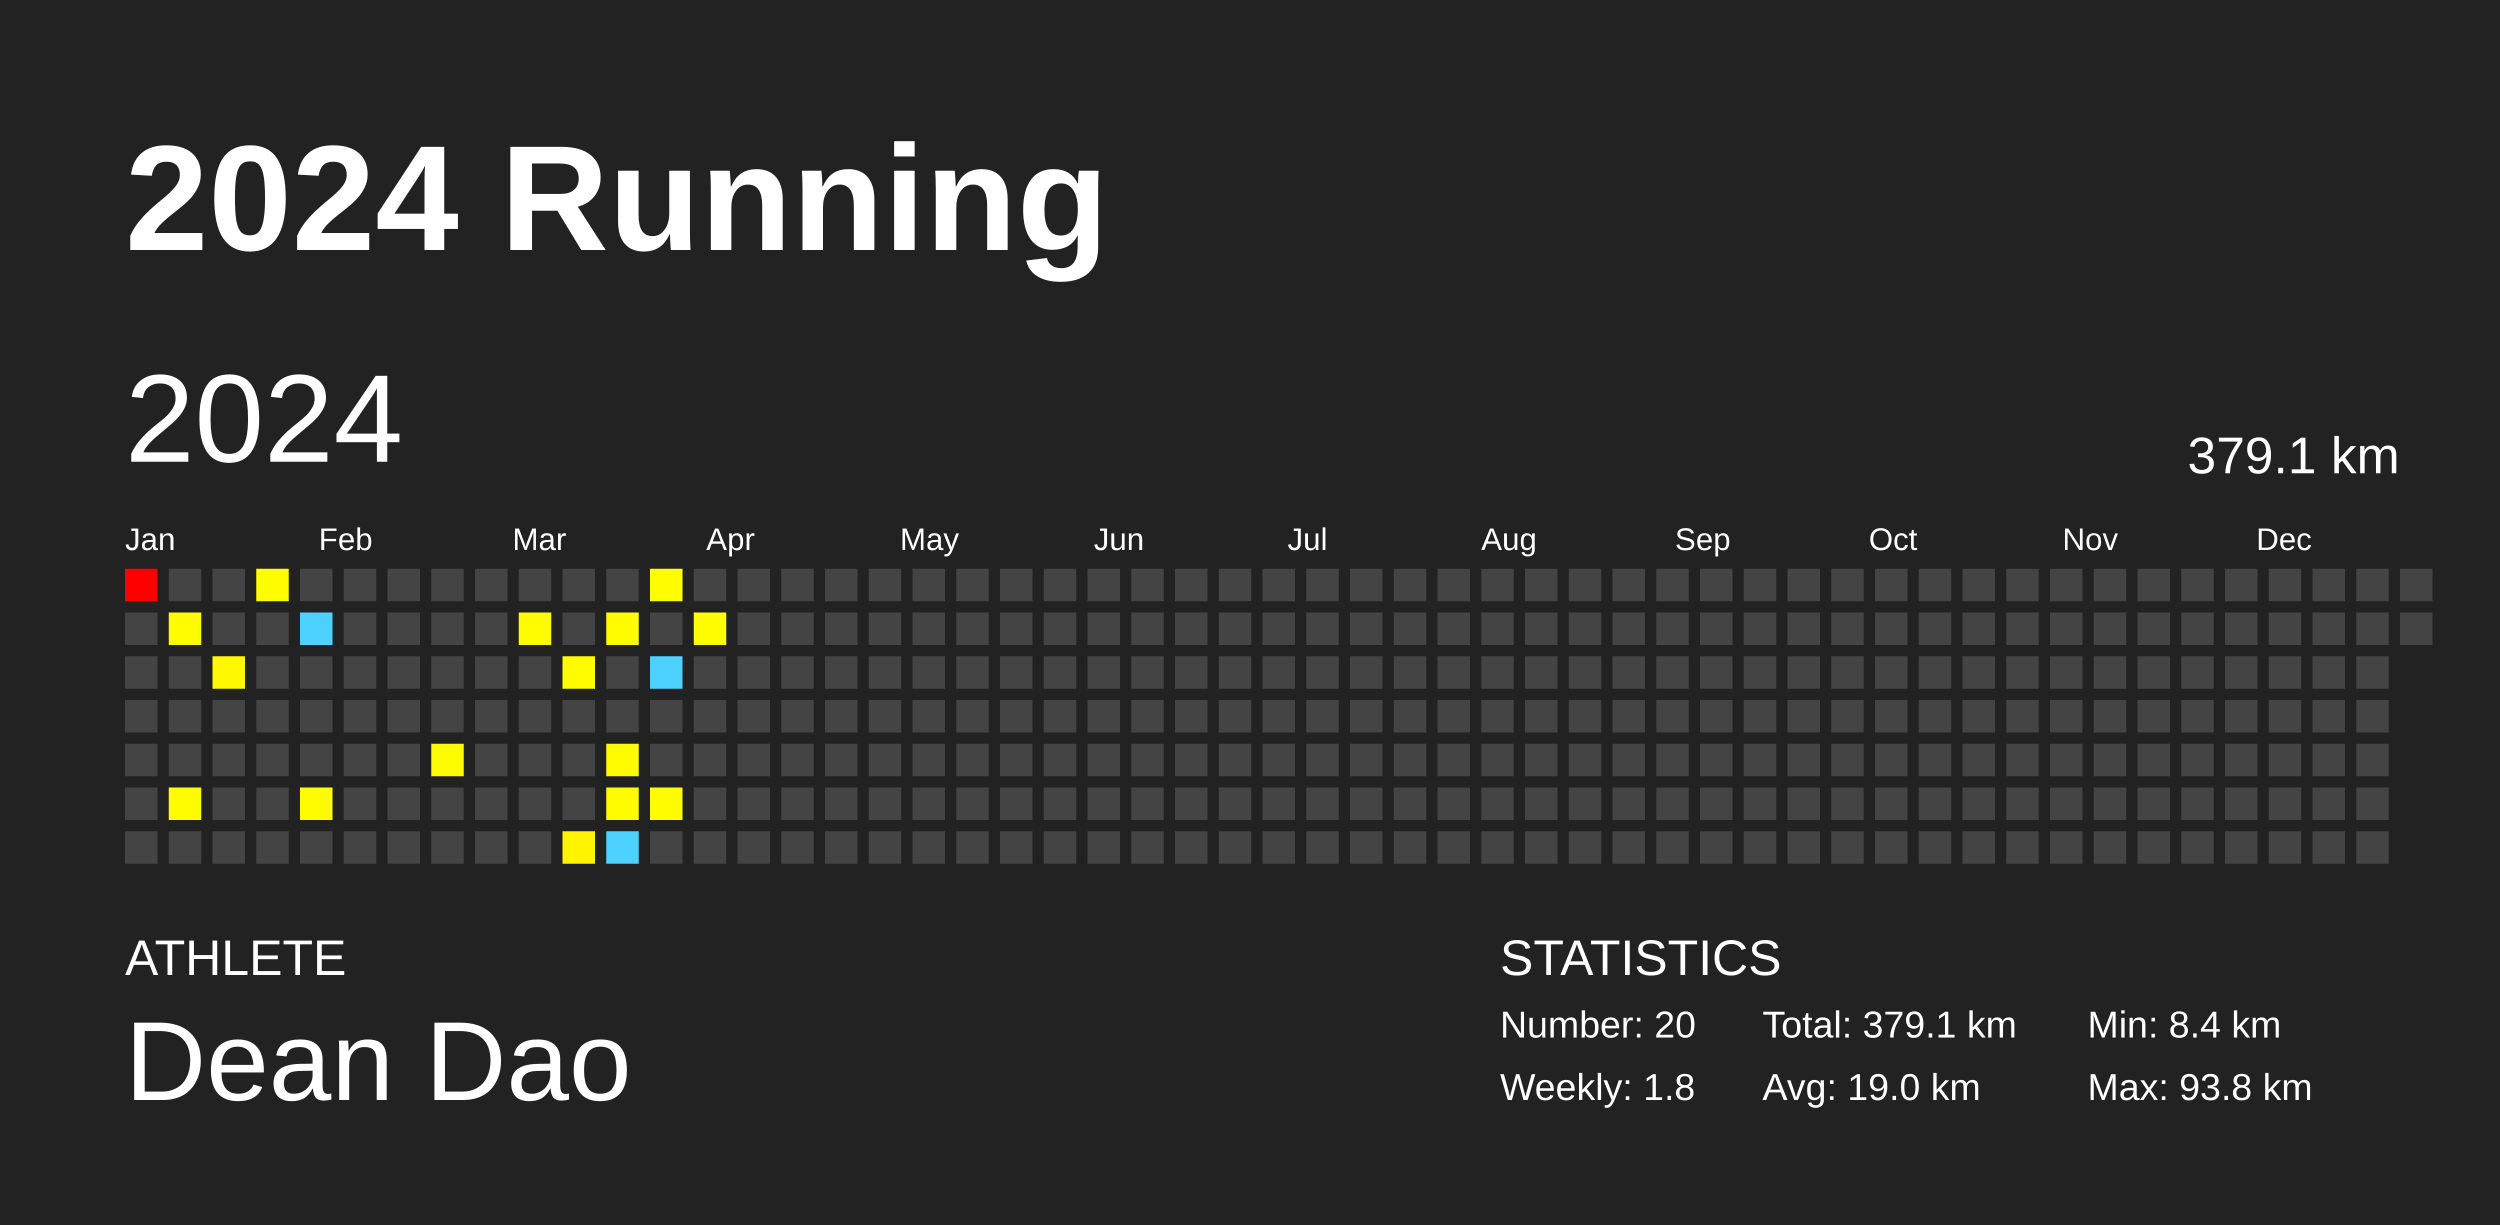
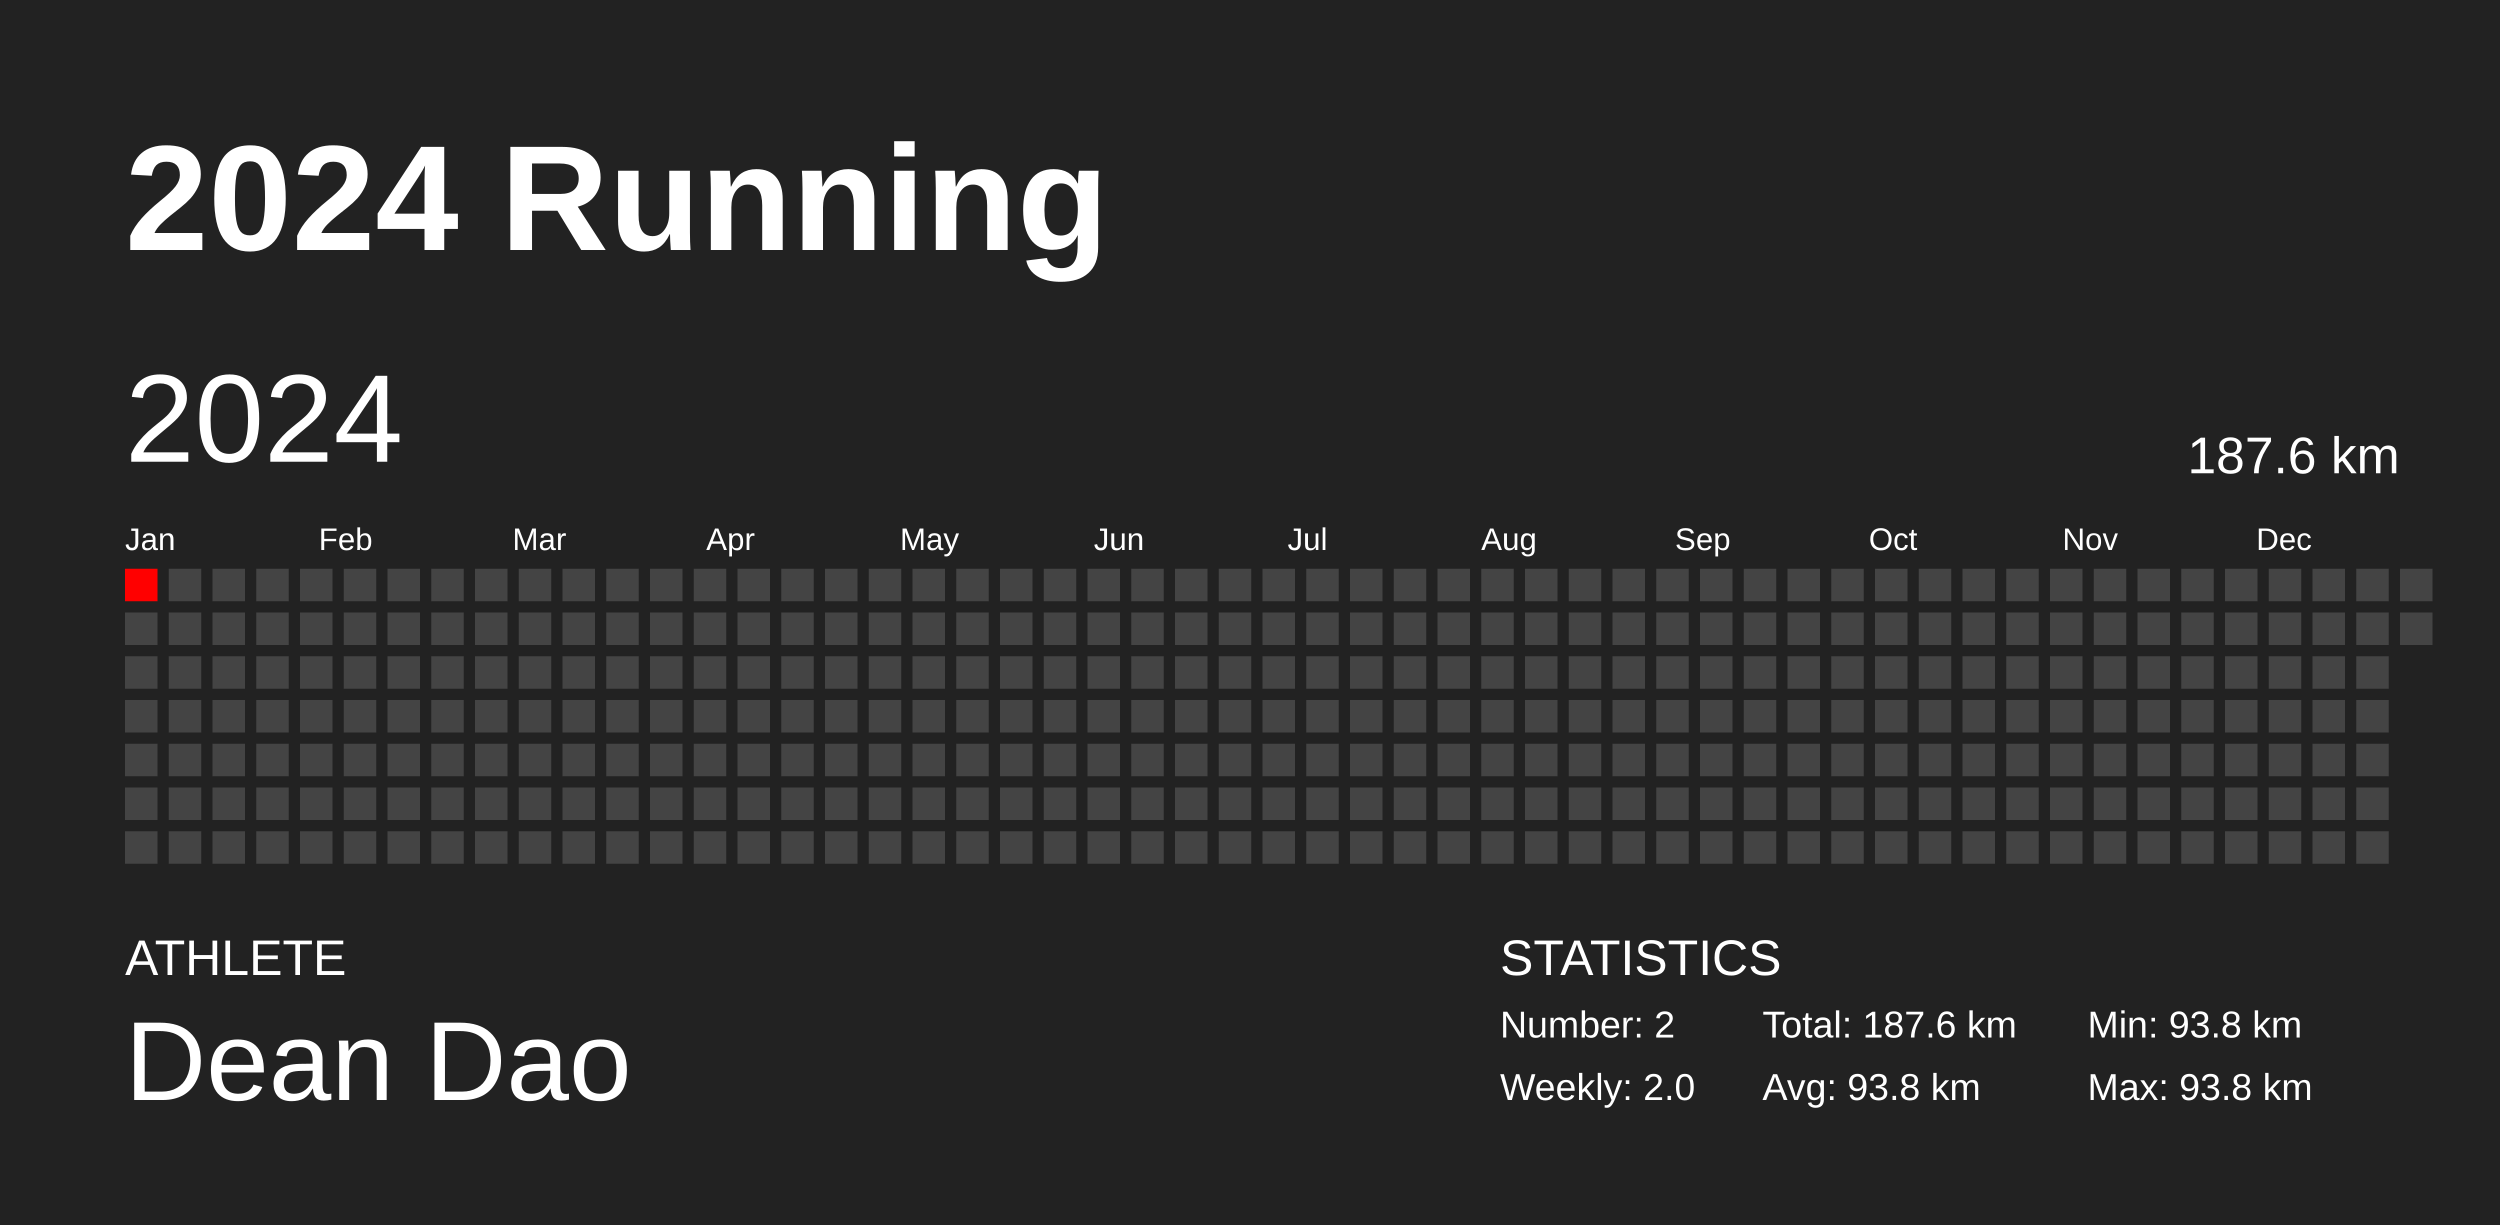
<svg xmlns="http://www.w3.org/2000/svg" baseProfile="full" height="98mm" version="1.1" viewBox="0,0,200,98" width="200mm">
  <defs />
  <rect fill="#222222" height="98" width="200" x="0" y="0" />
  <text fill="#FFFFFF" style="font-size:12px; font-family:Arial; font-weight:bold;" x="10" y="20">2024 Running</text>
  <text fill="#FFFFFF" style="font-size:4px; font-family:Arial" x="10" y="78">ATHLETE</text>
  <text fill="#FFFFFF" style="font-size:9px; font-family:Arial" x="10" y="88">Dean Dao</text>
  <text fill="#FFFFFF" style="font-size:4px; font-family:Arial" x="120" y="78">STATISTICS</text>
-   <text fill="#FFFFFF" style="font-size:3px; font-family:Arial" x="120" y="83">Number: 20</text>
-   <text fill="#FFFFFF" style="font-size:3px; font-family:Arial" x="120" y="88">Weekly: 1.8</text>
-   <text fill="#FFFFFF" style="font-size:3px; font-family:Arial" x="141" y="83">Total: 379.1 km</text>
-   <text fill="#FFFFFF" style="font-size:3px; font-family:Arial" x="141" y="88">Avg: 19.0 km</text>
-   <text fill="#FFFFFF" style="font-size:3px; font-family:Arial" x="167" y="83">Min: 8.4 km</text>
+   <text fill="#FFFFFF" style="font-size:3px; font-family:Arial" x="120" y="83">Number: 2</text>
+   <text fill="#FFFFFF" style="font-size:3px; font-family:Arial" x="120" y="88">Weekly: 2.0</text>
+   <text fill="#FFFFFF" style="font-size:3px; font-family:Arial" x="141" y="83">Total: 187.6 km</text>
+   <text fill="#FFFFFF" style="font-size:3px; font-family:Arial" x="141" y="88">Avg: 93.8 km</text>
+   <text fill="#FFFFFF" style="font-size:3px; font-family:Arial" x="167" y="83">Min: 93.8 km</text>
  <text fill="#FFFFFF" style="font-size:3px; font-family:Arial" x="167" y="88">Max: 93.8 km</text>
  <text dominant-baseline="hanging" fill="#FFFFFF" style="font-size:10.0px; font-family:Arial;" x="10" y="30">2024</text>
-   <text dominant-baseline="hanging" fill="#FFFFFF" style="font-size:4.125px; font-family:Arial;" x="175" y="35">379.1 km</text>
+   <text dominant-baseline="hanging" fill="#FFFFFF" style="font-size:4.125px; font-family:Arial;" x="175" y="35">187.6 km</text>
  <text fill="#FFFFFF" style="font-size:2.5px; font-family:Arial" x="10.0" y="44">Jan</text>
  <text fill="#FFFFFF" style="font-size:2.5px; font-family:Arial" x="25.5" y="44">Feb</text>
  <text fill="#FFFFFF" style="font-size:2.5px; font-family:Arial" x="41.0" y="44">Mar</text>
  <text fill="#FFFFFF" style="font-size:2.5px; font-family:Arial" x="56.5" y="44">Apr</text>
  <text fill="#FFFFFF" style="font-size:2.5px; font-family:Arial" x="72.0" y="44">May</text>
  <text fill="#FFFFFF" style="font-size:2.5px; font-family:Arial" x="87.5" y="44">Jun</text>
  <text fill="#FFFFFF" style="font-size:2.5px; font-family:Arial" x="103.0" y="44">Jul</text>
  <text fill="#FFFFFF" style="font-size:2.5px; font-family:Arial" x="118.5" y="44">Aug</text>
  <text fill="#FFFFFF" style="font-size:2.5px; font-family:Arial" x="134.0" y="44">Sep</text>
  <text fill="#FFFFFF" style="font-size:2.5px; font-family:Arial" x="149.5" y="44">Oct</text>
  <text fill="#FFFFFF" style="font-size:2.5px; font-family:Arial" x="165.0" y="44">Nov</text>
  <text fill="#FFFFFF" style="font-size:2.5px; font-family:Arial" x="180.5" y="44">Dec</text>
  <rect fill="red" height="2.6" width="2.6" x="10.0" y="45.5" />
  <rect fill="#444444" height="2.6" width="2.6" x="10.0" y="49.0" />
  <rect fill="#444444" height="2.6" width="2.6" x="10.0" y="52.5" />
  <rect fill="#444444" height="2.6" width="2.6" x="10.0" y="56.0" />
  <rect fill="#444444" height="2.6" width="2.6" x="10.0" y="59.5" />
  <rect fill="#444444" height="2.6" width="2.6" x="10.0" y="63.0" />
  <rect fill="#444444" height="2.6" width="2.6" x="10.0" y="66.5" />
  <rect fill="#444444" height="2.6" width="2.6" x="13.5" y="45.5" />
-   <rect fill="#fffc00" height="2.6" width="2.6" x="13.5" y="49.0" />
+   <rect fill="#444444" height="2.6" width="2.6" x="13.5" y="49.0" />
  <rect fill="#444444" height="2.6" width="2.6" x="13.5" y="52.5" />
  <rect fill="#444444" height="2.6" width="2.6" x="13.5" y="56.0" />
  <rect fill="#444444" height="2.6" width="2.6" x="13.5" y="59.5" />
-   <rect fill="#fffb00" height="2.6" width="2.6" x="13.5" y="63.0" />
+   <rect fill="#444444" height="2.6" width="2.6" x="13.5" y="63.0" />
  <rect fill="#444444" height="2.6" width="2.6" x="13.5" y="66.5" />
  <rect fill="#444444" height="2.6" width="2.6" x="17.0" y="45.5" />
  <rect fill="#444444" height="2.6" width="2.6" x="17.0" y="49.0" />
-   <rect fill="#fff800" height="2.6" width="2.6" x="17.0" y="52.5" />
+   <rect fill="#444444" height="2.6" width="2.6" x="17.0" y="52.5" />
  <rect fill="#444444" height="2.6" width="2.6" x="17.0" y="56.0" />
  <rect fill="#444444" height="2.6" width="2.6" x="17.0" y="59.5" />
  <rect fill="#444444" height="2.6" width="2.6" x="17.0" y="63.0" />
  <rect fill="#444444" height="2.6" width="2.6" x="17.0" y="66.5" />
-   <rect fill="#fffd00" height="2.6" width="2.6" x="20.5" y="45.5" />
+   <rect fill="#444444" height="2.6" width="2.6" x="20.5" y="45.5" />
  <rect fill="#444444" height="2.6" width="2.6" x="20.5" y="49.0" />
  <rect fill="#444444" height="2.6" width="2.6" x="20.5" y="52.5" />
  <rect fill="#444444" height="2.6" width="2.6" x="20.5" y="56.0" />
  <rect fill="#444444" height="2.6" width="2.6" x="20.5" y="59.5" />
  <rect fill="#444444" height="2.6" width="2.6" x="20.5" y="63.0" />
  <rect fill="#444444" height="2.6" width="2.6" x="20.5" y="66.5" />
  <rect fill="#444444" height="2.6" width="2.6" x="24.0" y="45.5" />
-   <rect fill="#4dd2ff" height="2.6" width="2.6" x="24.0" y="49.0" />
+   <rect fill="#444444" height="2.6" width="2.6" x="24.0" y="49.0" />
  <rect fill="#444444" height="2.6" width="2.6" x="24.0" y="52.5" />
  <rect fill="#444444" height="2.6" width="2.6" x="24.0" y="56.0" />
  <rect fill="#444444" height="2.6" width="2.6" x="24.0" y="59.5" />
-   <rect fill="#fffc00" height="2.6" width="2.6" x="24.0" y="63.0" />
+   <rect fill="#444444" height="2.6" width="2.6" x="24.0" y="63.0" />
  <rect fill="#444444" height="2.6" width="2.6" x="24.0" y="66.5" />
  <rect fill="#444444" height="2.6" width="2.6" x="27.5" y="45.5" />
  <rect fill="#444444" height="2.6" width="2.6" x="27.5" y="49.0" />
  <rect fill="#444444" height="2.6" width="2.6" x="27.5" y="52.5" />
  <rect fill="#444444" height="2.6" width="2.6" x="27.5" y="56.0" />
  <rect fill="#444444" height="2.6" width="2.6" x="27.5" y="59.5" />
  <rect fill="#444444" height="2.6" width="2.6" x="27.5" y="63.0" />
  <rect fill="#444444" height="2.6" width="2.6" x="27.5" y="66.5" />
  <rect fill="#444444" height="2.6" width="2.6" x="31.0" y="45.5" />
  <rect fill="#444444" height="2.6" width="2.6" x="31.0" y="49.0" />
  <rect fill="#444444" height="2.6" width="2.6" x="31.0" y="52.5" />
  <rect fill="#444444" height="2.6" width="2.6" x="31.0" y="56.0" />
  <rect fill="#444444" height="2.6" width="2.6" x="31.0" y="59.5" />
  <rect fill="#444444" height="2.6" width="2.6" x="31.0" y="63.0" />
  <rect fill="#444444" height="2.6" width="2.6" x="31.0" y="66.5" />
  <rect fill="#444444" height="2.6" width="2.6" x="34.5" y="45.5" />
  <rect fill="#444444" height="2.6" width="2.6" x="34.5" y="49.0" />
  <rect fill="#444444" height="2.6" width="2.6" x="34.5" y="52.5" />
  <rect fill="#444444" height="2.6" width="2.6" x="34.5" y="56.0" />
-   <rect fill="#fffc00" height="2.6" width="2.6" x="34.5" y="59.5" />
+   <rect fill="#444444" height="2.6" width="2.6" x="34.5" y="59.5" />
  <rect fill="#444444" height="2.6" width="2.6" x="34.5" y="63.0" />
  <rect fill="#444444" height="2.6" width="2.6" x="34.5" y="66.5" />
  <rect fill="#444444" height="2.6" width="2.6" x="38.0" y="45.5" />
  <rect fill="#444444" height="2.6" width="2.6" x="38.0" y="49.0" />
  <rect fill="#444444" height="2.6" width="2.6" x="38.0" y="52.5" />
  <rect fill="#444444" height="2.6" width="2.6" x="38.0" y="56.0" />
  <rect fill="#444444" height="2.6" width="2.6" x="38.0" y="59.5" />
  <rect fill="#444444" height="2.6" width="2.6" x="38.0" y="63.0" />
  <rect fill="#444444" height="2.6" width="2.6" x="38.0" y="66.5" />
  <rect fill="#444444" height="2.6" width="2.6" x="41.5" y="45.5" />
-   <rect fill="#fffc00" height="2.6" width="2.6" x="41.5" y="49.0" />
+   <rect fill="#444444" height="2.6" width="2.6" x="41.5" y="49.0" />
  <rect fill="#444444" height="2.6" width="2.6" x="41.5" y="52.5" />
  <rect fill="#444444" height="2.6" width="2.6" x="41.5" y="56.0" />
  <rect fill="#444444" height="2.6" width="2.6" x="41.5" y="59.5" />
  <rect fill="#444444" height="2.6" width="2.6" x="41.5" y="63.0" />
  <rect fill="#444444" height="2.6" width="2.6" x="41.5" y="66.5" />
  <rect fill="#444444" height="2.6" width="2.6" x="45.0" y="45.5" />
  <rect fill="#444444" height="2.6" width="2.6" x="45.0" y="49.0" />
-   <rect fill="#fffc00" height="2.6" width="2.6" x="45.0" y="52.5" />
+   <rect fill="#444444" height="2.6" width="2.6" x="45.0" y="52.5" />
  <rect fill="#444444" height="2.6" width="2.6" x="45.0" y="56.0" />
  <rect fill="#444444" height="2.6" width="2.6" x="45.0" y="59.5" />
  <rect fill="#444444" height="2.6" width="2.6" x="45.0" y="63.0" />
-   <rect fill="#fff400" height="2.6" width="2.6" x="45.0" y="66.5" />
+   <rect fill="#444444" height="2.6" width="2.6" x="45.0" y="66.5" />
  <rect fill="#444444" height="2.6" width="2.6" x="48.5" y="45.5" />
-   <rect fill="#fffc00" height="2.6" width="2.6" x="48.5" y="49.0" />
+   <rect fill="#444444" height="2.6" width="2.6" x="48.5" y="49.0" />
  <rect fill="#444444" height="2.6" width="2.6" x="48.5" y="52.5" />
  <rect fill="#444444" height="2.6" width="2.6" x="48.5" y="56.0" />
-   <rect fill="#fffc00" height="2.6" width="2.6" x="48.5" y="59.5" />
-   <rect fill="#fffc00" height="2.6" width="2.6" x="48.5" y="63.0" />
-   <rect fill="#4dd2ff" height="2.6" width="2.6" x="48.5" y="66.5" />
-   <rect fill="#fffd00" height="2.6" width="2.6" x="52.0" y="45.5" />
+   <rect fill="#444444" height="2.6" width="2.6" x="48.5" y="59.5" />
+   <rect fill="#444444" height="2.6" width="2.6" x="48.5" y="63.0" />
+   <rect fill="#444444" height="2.6" width="2.6" x="48.5" y="66.5" />
+   <rect fill="#444444" height="2.6" width="2.6" x="52.0" y="45.5" />
  <rect fill="#444444" height="2.6" width="2.6" x="52.0" y="49.0" />
-   <rect fill="#4dd2ff" height="2.6" width="2.6" x="52.0" y="52.5" />
+   <rect fill="#444444" height="2.6" width="2.6" x="52.0" y="52.5" />
  <rect fill="#444444" height="2.6" width="2.6" x="52.0" y="56.0" />
  <rect fill="#444444" height="2.6" width="2.6" x="52.0" y="59.5" />
-   <rect fill="#fffc00" height="2.6" width="2.6" x="52.0" y="63.0" />
+   <rect fill="#444444" height="2.6" width="2.6" x="52.0" y="63.0" />
  <rect fill="#444444" height="2.6" width="2.6" x="52.0" y="66.5" />
  <rect fill="#444444" height="2.6" width="2.6" x="55.5" y="45.5" />
-   <rect fill="#fffd00" height="2.6" width="2.6" x="55.5" y="49.0" />
+   <rect fill="#444444" height="2.6" width="2.6" x="55.5" y="49.0" />
  <rect fill="#444444" height="2.6" width="2.6" x="55.5" y="52.5" />
  <rect fill="#444444" height="2.6" width="2.6" x="55.5" y="56.0" />
  <rect fill="#444444" height="2.6" width="2.6" x="55.5" y="59.5" />
  <rect fill="#444444" height="2.6" width="2.6" x="55.5" y="63.0" />
  <rect fill="#444444" height="2.6" width="2.6" x="55.5" y="66.5" />
  <rect fill="#444444" height="2.6" width="2.6" x="59.0" y="45.5" />
  <rect fill="#444444" height="2.6" width="2.6" x="59.0" y="49.0" />
  <rect fill="#444444" height="2.6" width="2.6" x="59.0" y="52.5" />
  <rect fill="#444444" height="2.6" width="2.6" x="59.0" y="56.0" />
  <rect fill="#444444" height="2.6" width="2.6" x="59.0" y="59.5" />
  <rect fill="#444444" height="2.6" width="2.6" x="59.0" y="63.0" />
  <rect fill="#444444" height="2.6" width="2.6" x="59.0" y="66.5" />
  <rect fill="#444444" height="2.6" width="2.6" x="62.5" y="45.5" />
  <rect fill="#444444" height="2.6" width="2.6" x="62.5" y="49.0" />
  <rect fill="#444444" height="2.6" width="2.6" x="62.5" y="52.5" />
  <rect fill="#444444" height="2.6" width="2.6" x="62.5" y="56.0" />
  <rect fill="#444444" height="2.6" width="2.6" x="62.5" y="59.5" />
  <rect fill="#444444" height="2.6" width="2.6" x="62.5" y="63.0" />
  <rect fill="#444444" height="2.6" width="2.6" x="62.5" y="66.5" />
  <rect fill="#444444" height="2.6" width="2.6" x="66.0" y="45.5" />
  <rect fill="#444444" height="2.6" width="2.6" x="66.0" y="49.0" />
  <rect fill="#444444" height="2.6" width="2.6" x="66.0" y="52.5" />
  <rect fill="#444444" height="2.6" width="2.6" x="66.0" y="56.0" />
  <rect fill="#444444" height="2.6" width="2.6" x="66.0" y="59.5" />
  <rect fill="#444444" height="2.6" width="2.6" x="66.0" y="63.0" />
  <rect fill="#444444" height="2.6" width="2.6" x="66.0" y="66.5" />
  <rect fill="#444444" height="2.6" width="2.6" x="69.5" y="45.5" />
  <rect fill="#444444" height="2.6" width="2.6" x="69.5" y="49.0" />
  <rect fill="#444444" height="2.6" width="2.6" x="69.5" y="52.5" />
  <rect fill="#444444" height="2.6" width="2.6" x="69.5" y="56.0" />
  <rect fill="#444444" height="2.6" width="2.6" x="69.5" y="59.5" />
  <rect fill="#444444" height="2.6" width="2.6" x="69.5" y="63.0" />
  <rect fill="#444444" height="2.6" width="2.6" x="69.5" y="66.5" />
  <rect fill="#444444" height="2.6" width="2.6" x="73.0" y="45.5" />
  <rect fill="#444444" height="2.6" width="2.6" x="73.0" y="49.0" />
  <rect fill="#444444" height="2.6" width="2.6" x="73.0" y="52.5" />
  <rect fill="#444444" height="2.6" width="2.6" x="73.0" y="56.0" />
  <rect fill="#444444" height="2.6" width="2.6" x="73.0" y="59.5" />
  <rect fill="#444444" height="2.6" width="2.6" x="73.0" y="63.0" />
  <rect fill="#444444" height="2.6" width="2.6" x="73.0" y="66.5" />
  <rect fill="#444444" height="2.6" width="2.6" x="76.5" y="45.5" />
  <rect fill="#444444" height="2.6" width="2.6" x="76.5" y="49.0" />
  <rect fill="#444444" height="2.6" width="2.6" x="76.5" y="52.5" />
  <rect fill="#444444" height="2.6" width="2.6" x="76.5" y="56.0" />
  <rect fill="#444444" height="2.6" width="2.6" x="76.5" y="59.5" />
  <rect fill="#444444" height="2.6" width="2.6" x="76.5" y="63.0" />
  <rect fill="#444444" height="2.6" width="2.6" x="76.5" y="66.5" />
  <rect fill="#444444" height="2.6" width="2.6" x="80.0" y="45.5" />
  <rect fill="#444444" height="2.6" width="2.6" x="80.0" y="49.0" />
  <rect fill="#444444" height="2.6" width="2.6" x="80.0" y="52.5" />
  <rect fill="#444444" height="2.6" width="2.6" x="80.0" y="56.0" />
  <rect fill="#444444" height="2.6" width="2.6" x="80.0" y="59.5" />
  <rect fill="#444444" height="2.6" width="2.6" x="80.0" y="63.0" />
  <rect fill="#444444" height="2.6" width="2.6" x="80.0" y="66.5" />
  <rect fill="#444444" height="2.6" width="2.6" x="83.5" y="45.5" />
  <rect fill="#444444" height="2.6" width="2.6" x="83.5" y="49.0" />
  <rect fill="#444444" height="2.6" width="2.6" x="83.5" y="52.5" />
  <rect fill="#444444" height="2.6" width="2.6" x="83.5" y="56.0" />
  <rect fill="#444444" height="2.6" width="2.6" x="83.5" y="59.5" />
  <rect fill="#444444" height="2.6" width="2.6" x="83.5" y="63.0" />
  <rect fill="#444444" height="2.6" width="2.6" x="83.5" y="66.5" />
  <rect fill="#444444" height="2.6" width="2.6" x="87.0" y="45.5" />
  <rect fill="#444444" height="2.6" width="2.6" x="87.0" y="49.0" />
  <rect fill="#444444" height="2.6" width="2.6" x="87.0" y="52.5" />
  <rect fill="#444444" height="2.6" width="2.6" x="87.0" y="56.0" />
  <rect fill="#444444" height="2.6" width="2.6" x="87.0" y="59.5" />
  <rect fill="#444444" height="2.6" width="2.6" x="87.0" y="63.0" />
  <rect fill="#444444" height="2.6" width="2.6" x="87.0" y="66.5" />
  <rect fill="#444444" height="2.6" width="2.6" x="90.5" y="45.5" />
  <rect fill="#444444" height="2.6" width="2.6" x="90.5" y="49.0" />
  <rect fill="#444444" height="2.6" width="2.6" x="90.5" y="52.5" />
  <rect fill="#444444" height="2.6" width="2.6" x="90.5" y="56.0" />
  <rect fill="#444444" height="2.6" width="2.6" x="90.5" y="59.5" />
  <rect fill="#444444" height="2.6" width="2.6" x="90.5" y="63.0" />
  <rect fill="#444444" height="2.6" width="2.6" x="90.5" y="66.5" />
  <rect fill="#444444" height="2.6" width="2.6" x="94.0" y="45.5" />
  <rect fill="#444444" height="2.6" width="2.6" x="94.0" y="49.0" />
  <rect fill="#444444" height="2.6" width="2.6" x="94.0" y="52.5" />
  <rect fill="#444444" height="2.6" width="2.6" x="94.0" y="56.0" />
  <rect fill="#444444" height="2.6" width="2.6" x="94.0" y="59.5" />
  <rect fill="#444444" height="2.6" width="2.6" x="94.0" y="63.0" />
  <rect fill="#444444" height="2.6" width="2.6" x="94.0" y="66.5" />
  <rect fill="#444444" height="2.6" width="2.6" x="97.5" y="45.5" />
  <rect fill="#444444" height="2.6" width="2.6" x="97.5" y="49.0" />
  <rect fill="#444444" height="2.6" width="2.6" x="97.5" y="52.5" />
  <rect fill="#444444" height="2.6" width="2.6" x="97.5" y="56.0" />
  <rect fill="#444444" height="2.6" width="2.6" x="97.5" y="59.5" />
  <rect fill="#444444" height="2.6" width="2.6" x="97.5" y="63.0" />
  <rect fill="#444444" height="2.6" width="2.6" x="97.5" y="66.5" />
  <rect fill="#444444" height="2.6" width="2.6" x="101.0" y="45.5" />
  <rect fill="#444444" height="2.6" width="2.6" x="101.0" y="49.0" />
  <rect fill="#444444" height="2.6" width="2.6" x="101.0" y="52.5" />
  <rect fill="#444444" height="2.6" width="2.6" x="101.0" y="56.0" />
  <rect fill="#444444" height="2.6" width="2.6" x="101.0" y="59.5" />
  <rect fill="#444444" height="2.6" width="2.6" x="101.0" y="63.0" />
  <rect fill="#444444" height="2.6" width="2.6" x="101.0" y="66.5" />
  <rect fill="#444444" height="2.6" width="2.6" x="104.5" y="45.5" />
  <rect fill="#444444" height="2.6" width="2.6" x="104.5" y="49.0" />
  <rect fill="#444444" height="2.6" width="2.6" x="104.5" y="52.5" />
  <rect fill="#444444" height="2.6" width="2.6" x="104.5" y="56.0" />
  <rect fill="#444444" height="2.6" width="2.6" x="104.5" y="59.5" />
  <rect fill="#444444" height="2.6" width="2.6" x="104.5" y="63.0" />
  <rect fill="#444444" height="2.6" width="2.6" x="104.5" y="66.5" />
  <rect fill="#444444" height="2.6" width="2.6" x="108.0" y="45.5" />
  <rect fill="#444444" height="2.6" width="2.6" x="108.0" y="49.0" />
  <rect fill="#444444" height="2.6" width="2.6" x="108.0" y="52.5" />
  <rect fill="#444444" height="2.6" width="2.6" x="108.0" y="56.0" />
  <rect fill="#444444" height="2.6" width="2.6" x="108.0" y="59.5" />
  <rect fill="#444444" height="2.6" width="2.6" x="108.0" y="63.0" />
  <rect fill="#444444" height="2.6" width="2.6" x="108.0" y="66.5" />
  <rect fill="#444444" height="2.6" width="2.6" x="111.5" y="45.5" />
  <rect fill="#444444" height="2.6" width="2.6" x="111.5" y="49.0" />
  <rect fill="#444444" height="2.6" width="2.6" x="111.5" y="52.5" />
  <rect fill="#444444" height="2.6" width="2.6" x="111.5" y="56.0" />
  <rect fill="#444444" height="2.6" width="2.6" x="111.5" y="59.5" />
  <rect fill="#444444" height="2.6" width="2.6" x="111.5" y="63.0" />
  <rect fill="#444444" height="2.6" width="2.6" x="111.5" y="66.5" />
  <rect fill="#444444" height="2.6" width="2.6" x="115.0" y="45.5" />
  <rect fill="#444444" height="2.6" width="2.6" x="115.0" y="49.0" />
  <rect fill="#444444" height="2.6" width="2.6" x="115.0" y="52.5" />
  <rect fill="#444444" height="2.6" width="2.6" x="115.0" y="56.0" />
  <rect fill="#444444" height="2.6" width="2.6" x="115.0" y="59.5" />
  <rect fill="#444444" height="2.6" width="2.6" x="115.0" y="63.0" />
  <rect fill="#444444" height="2.6" width="2.6" x="115.0" y="66.5" />
  <rect fill="#444444" height="2.6" width="2.6" x="118.5" y="45.5" />
  <rect fill="#444444" height="2.6" width="2.6" x="118.5" y="49.0" />
  <rect fill="#444444" height="2.6" width="2.6" x="118.5" y="52.5" />
  <rect fill="#444444" height="2.6" width="2.6" x="118.5" y="56.0" />
  <rect fill="#444444" height="2.6" width="2.6" x="118.5" y="59.5" />
  <rect fill="#444444" height="2.6" width="2.6" x="118.5" y="63.0" />
  <rect fill="#444444" height="2.6" width="2.6" x="118.5" y="66.5" />
  <rect fill="#444444" height="2.6" width="2.6" x="122.0" y="45.5" />
  <rect fill="#444444" height="2.6" width="2.6" x="122.0" y="49.0" />
  <rect fill="#444444" height="2.6" width="2.6" x="122.0" y="52.5" />
  <rect fill="#444444" height="2.6" width="2.6" x="122.0" y="56.0" />
  <rect fill="#444444" height="2.6" width="2.6" x="122.0" y="59.5" />
  <rect fill="#444444" height="2.6" width="2.6" x="122.0" y="63.0" />
  <rect fill="#444444" height="2.6" width="2.6" x="122.0" y="66.5" />
  <rect fill="#444444" height="2.6" width="2.6" x="125.5" y="45.5" />
  <rect fill="#444444" height="2.6" width="2.6" x="125.5" y="49.0" />
  <rect fill="#444444" height="2.6" width="2.6" x="125.5" y="52.5" />
  <rect fill="#444444" height="2.6" width="2.6" x="125.5" y="56.0" />
  <rect fill="#444444" height="2.6" width="2.6" x="125.5" y="59.5" />
  <rect fill="#444444" height="2.6" width="2.6" x="125.5" y="63.0" />
  <rect fill="#444444" height="2.6" width="2.6" x="125.5" y="66.5" />
  <rect fill="#444444" height="2.6" width="2.6" x="129.0" y="45.5" />
  <rect fill="#444444" height="2.6" width="2.6" x="129.0" y="49.0" />
  <rect fill="#444444" height="2.6" width="2.6" x="129.0" y="52.5" />
  <rect fill="#444444" height="2.6" width="2.6" x="129.0" y="56.0" />
  <rect fill="#444444" height="2.6" width="2.6" x="129.0" y="59.5" />
  <rect fill="#444444" height="2.6" width="2.6" x="129.0" y="63.0" />
  <rect fill="#444444" height="2.6" width="2.6" x="129.0" y="66.5" />
  <rect fill="#444444" height="2.6" width="2.6" x="132.5" y="45.5" />
  <rect fill="#444444" height="2.6" width="2.6" x="132.5" y="49.0" />
  <rect fill="#444444" height="2.6" width="2.6" x="132.5" y="52.5" />
  <rect fill="#444444" height="2.6" width="2.6" x="132.5" y="56.0" />
  <rect fill="#444444" height="2.6" width="2.6" x="132.5" y="59.5" />
  <rect fill="#444444" height="2.6" width="2.6" x="132.5" y="63.0" />
  <rect fill="#444444" height="2.6" width="2.6" x="132.5" y="66.5" />
  <rect fill="#444444" height="2.6" width="2.6" x="136.0" y="45.5" />
  <rect fill="#444444" height="2.6" width="2.6" x="136.0" y="49.0" />
  <rect fill="#444444" height="2.6" width="2.6" x="136.0" y="52.5" />
  <rect fill="#444444" height="2.6" width="2.6" x="136.0" y="56.0" />
  <rect fill="#444444" height="2.6" width="2.6" x="136.0" y="59.5" />
  <rect fill="#444444" height="2.6" width="2.6" x="136.0" y="63.0" />
  <rect fill="#444444" height="2.6" width="2.6" x="136.0" y="66.5" />
  <rect fill="#444444" height="2.6" width="2.6" x="139.5" y="45.5" />
  <rect fill="#444444" height="2.6" width="2.6" x="139.5" y="49.0" />
  <rect fill="#444444" height="2.6" width="2.6" x="139.5" y="52.5" />
  <rect fill="#444444" height="2.6" width="2.6" x="139.5" y="56.0" />
  <rect fill="#444444" height="2.6" width="2.6" x="139.5" y="59.5" />
  <rect fill="#444444" height="2.6" width="2.6" x="139.5" y="63.0" />
  <rect fill="#444444" height="2.6" width="2.6" x="139.5" y="66.5" />
  <rect fill="#444444" height="2.6" width="2.6" x="143.0" y="45.5" />
  <rect fill="#444444" height="2.6" width="2.6" x="143.0" y="49.0" />
  <rect fill="#444444" height="2.6" width="2.6" x="143.0" y="52.5" />
  <rect fill="#444444" height="2.6" width="2.6" x="143.0" y="56.0" />
  <rect fill="#444444" height="2.6" width="2.6" x="143.0" y="59.5" />
  <rect fill="#444444" height="2.6" width="2.6" x="143.0" y="63.0" />
  <rect fill="#444444" height="2.6" width="2.6" x="143.0" y="66.5" />
  <rect fill="#444444" height="2.6" width="2.6" x="146.5" y="45.5" />
  <rect fill="#444444" height="2.6" width="2.6" x="146.5" y="49.0" />
  <rect fill="#444444" height="2.6" width="2.6" x="146.5" y="52.5" />
  <rect fill="#444444" height="2.6" width="2.6" x="146.5" y="56.0" />
  <rect fill="#444444" height="2.6" width="2.6" x="146.5" y="59.5" />
  <rect fill="#444444" height="2.6" width="2.6" x="146.5" y="63.0" />
  <rect fill="#444444" height="2.6" width="2.6" x="146.5" y="66.5" />
  <rect fill="#444444" height="2.6" width="2.6" x="150.0" y="45.5" />
  <rect fill="#444444" height="2.6" width="2.6" x="150.0" y="49.0" />
  <rect fill="#444444" height="2.6" width="2.6" x="150.0" y="52.5" />
  <rect fill="#444444" height="2.6" width="2.6" x="150.0" y="56.0" />
  <rect fill="#444444" height="2.6" width="2.6" x="150.0" y="59.5" />
  <rect fill="#444444" height="2.6" width="2.6" x="150.0" y="63.0" />
  <rect fill="#444444" height="2.6" width="2.6" x="150.0" y="66.5" />
  <rect fill="#444444" height="2.6" width="2.6" x="153.5" y="45.5" />
  <rect fill="#444444" height="2.6" width="2.6" x="153.5" y="49.0" />
  <rect fill="#444444" height="2.6" width="2.6" x="153.5" y="52.5" />
  <rect fill="#444444" height="2.6" width="2.6" x="153.5" y="56.0" />
  <rect fill="#444444" height="2.6" width="2.6" x="153.5" y="59.5" />
  <rect fill="#444444" height="2.6" width="2.6" x="153.5" y="63.0" />
  <rect fill="#444444" height="2.6" width="2.6" x="153.5" y="66.5" />
  <rect fill="#444444" height="2.6" width="2.6" x="157.0" y="45.5" />
  <rect fill="#444444" height="2.6" width="2.6" x="157.0" y="49.0" />
  <rect fill="#444444" height="2.6" width="2.6" x="157.0" y="52.5" />
  <rect fill="#444444" height="2.6" width="2.6" x="157.0" y="56.0" />
  <rect fill="#444444" height="2.6" width="2.6" x="157.0" y="59.5" />
  <rect fill="#444444" height="2.6" width="2.6" x="157.0" y="63.0" />
  <rect fill="#444444" height="2.6" width="2.6" x="157.0" y="66.5" />
  <rect fill="#444444" height="2.6" width="2.6" x="160.5" y="45.5" />
  <rect fill="#444444" height="2.6" width="2.6" x="160.5" y="49.0" />
  <rect fill="#444444" height="2.6" width="2.6" x="160.5" y="52.5" />
  <rect fill="#444444" height="2.6" width="2.6" x="160.5" y="56.0" />
  <rect fill="#444444" height="2.6" width="2.6" x="160.5" y="59.5" />
  <rect fill="#444444" height="2.6" width="2.6" x="160.5" y="63.0" />
  <rect fill="#444444" height="2.6" width="2.6" x="160.5" y="66.5" />
  <rect fill="#444444" height="2.6" width="2.6" x="164.0" y="45.5" />
  <rect fill="#444444" height="2.6" width="2.6" x="164.0" y="49.0" />
  <rect fill="#444444" height="2.6" width="2.6" x="164.0" y="52.5" />
  <rect fill="#444444" height="2.6" width="2.6" x="164.0" y="56.0" />
  <rect fill="#444444" height="2.6" width="2.6" x="164.0" y="59.5" />
  <rect fill="#444444" height="2.6" width="2.6" x="164.0" y="63.0" />
  <rect fill="#444444" height="2.6" width="2.6" x="164.0" y="66.5" />
  <rect fill="#444444" height="2.6" width="2.6" x="167.5" y="45.5" />
  <rect fill="#444444" height="2.6" width="2.6" x="167.5" y="49.0" />
  <rect fill="#444444" height="2.6" width="2.6" x="167.5" y="52.5" />
  <rect fill="#444444" height="2.6" width="2.6" x="167.5" y="56.0" />
  <rect fill="#444444" height="2.6" width="2.6" x="167.5" y="59.5" />
  <rect fill="#444444" height="2.6" width="2.6" x="167.5" y="63.0" />
  <rect fill="#444444" height="2.6" width="2.6" x="167.5" y="66.5" />
  <rect fill="#444444" height="2.6" width="2.6" x="171.0" y="45.5" />
  <rect fill="#444444" height="2.6" width="2.6" x="171.0" y="49.0" />
  <rect fill="#444444" height="2.6" width="2.6" x="171.0" y="52.5" />
  <rect fill="#444444" height="2.6" width="2.6" x="171.0" y="56.0" />
  <rect fill="#444444" height="2.6" width="2.6" x="171.0" y="59.5" />
  <rect fill="#444444" height="2.6" width="2.6" x="171.0" y="63.0" />
  <rect fill="#444444" height="2.6" width="2.6" x="171.0" y="66.5" />
  <rect fill="#444444" height="2.6" width="2.6" x="174.5" y="45.5" />
  <rect fill="#444444" height="2.6" width="2.6" x="174.5" y="49.0" />
  <rect fill="#444444" height="2.6" width="2.6" x="174.5" y="52.5" />
  <rect fill="#444444" height="2.6" width="2.6" x="174.5" y="56.0" />
  <rect fill="#444444" height="2.6" width="2.6" x="174.5" y="59.5" />
  <rect fill="#444444" height="2.6" width="2.6" x="174.5" y="63.0" />
  <rect fill="#444444" height="2.6" width="2.6" x="174.5" y="66.5" />
  <rect fill="#444444" height="2.6" width="2.6" x="178.0" y="45.5" />
  <rect fill="#444444" height="2.6" width="2.6" x="178.0" y="49.0" />
  <rect fill="#444444" height="2.6" width="2.6" x="178.0" y="52.5" />
  <rect fill="#444444" height="2.6" width="2.6" x="178.0" y="56.0" />
  <rect fill="#444444" height="2.6" width="2.6" x="178.0" y="59.5" />
  <rect fill="#444444" height="2.6" width="2.6" x="178.0" y="63.0" />
  <rect fill="#444444" height="2.6" width="2.6" x="178.0" y="66.5" />
  <rect fill="#444444" height="2.6" width="2.6" x="181.5" y="45.5" />
  <rect fill="#444444" height="2.6" width="2.6" x="181.5" y="49.0" />
  <rect fill="#444444" height="2.6" width="2.6" x="181.5" y="52.5" />
  <rect fill="#444444" height="2.6" width="2.6" x="181.5" y="56.0" />
  <rect fill="#444444" height="2.6" width="2.6" x="181.5" y="59.5" />
  <rect fill="#444444" height="2.6" width="2.6" x="181.5" y="63.0" />
  <rect fill="#444444" height="2.6" width="2.6" x="181.5" y="66.5" />
  <rect fill="#444444" height="2.6" width="2.6" x="185.0" y="45.5" />
  <rect fill="#444444" height="2.6" width="2.6" x="185.0" y="49.0" />
  <rect fill="#444444" height="2.6" width="2.6" x="185.0" y="52.5" />
  <rect fill="#444444" height="2.6" width="2.6" x="185.0" y="56.0" />
  <rect fill="#444444" height="2.6" width="2.6" x="185.0" y="59.5" />
  <rect fill="#444444" height="2.6" width="2.6" x="185.0" y="63.0" />
  <rect fill="#444444" height="2.6" width="2.6" x="185.0" y="66.5" />
  <rect fill="#444444" height="2.6" width="2.6" x="188.5" y="45.5" />
  <rect fill="#444444" height="2.6" width="2.6" x="188.5" y="49.0" />
  <rect fill="#444444" height="2.6" width="2.6" x="188.5" y="52.5" />
  <rect fill="#444444" height="2.6" width="2.6" x="188.5" y="56.0" />
  <rect fill="#444444" height="2.6" width="2.6" x="188.5" y="59.5" />
  <rect fill="#444444" height="2.6" width="2.6" x="188.5" y="63.0" />
  <rect fill="#444444" height="2.6" width="2.6" x="188.5" y="66.5" />
  <rect fill="#444444" height="2.6" width="2.6" x="192.0" y="45.5" />
  <rect fill="#444444" height="2.6" width="2.6" x="192.0" y="49.0" />
</svg>
